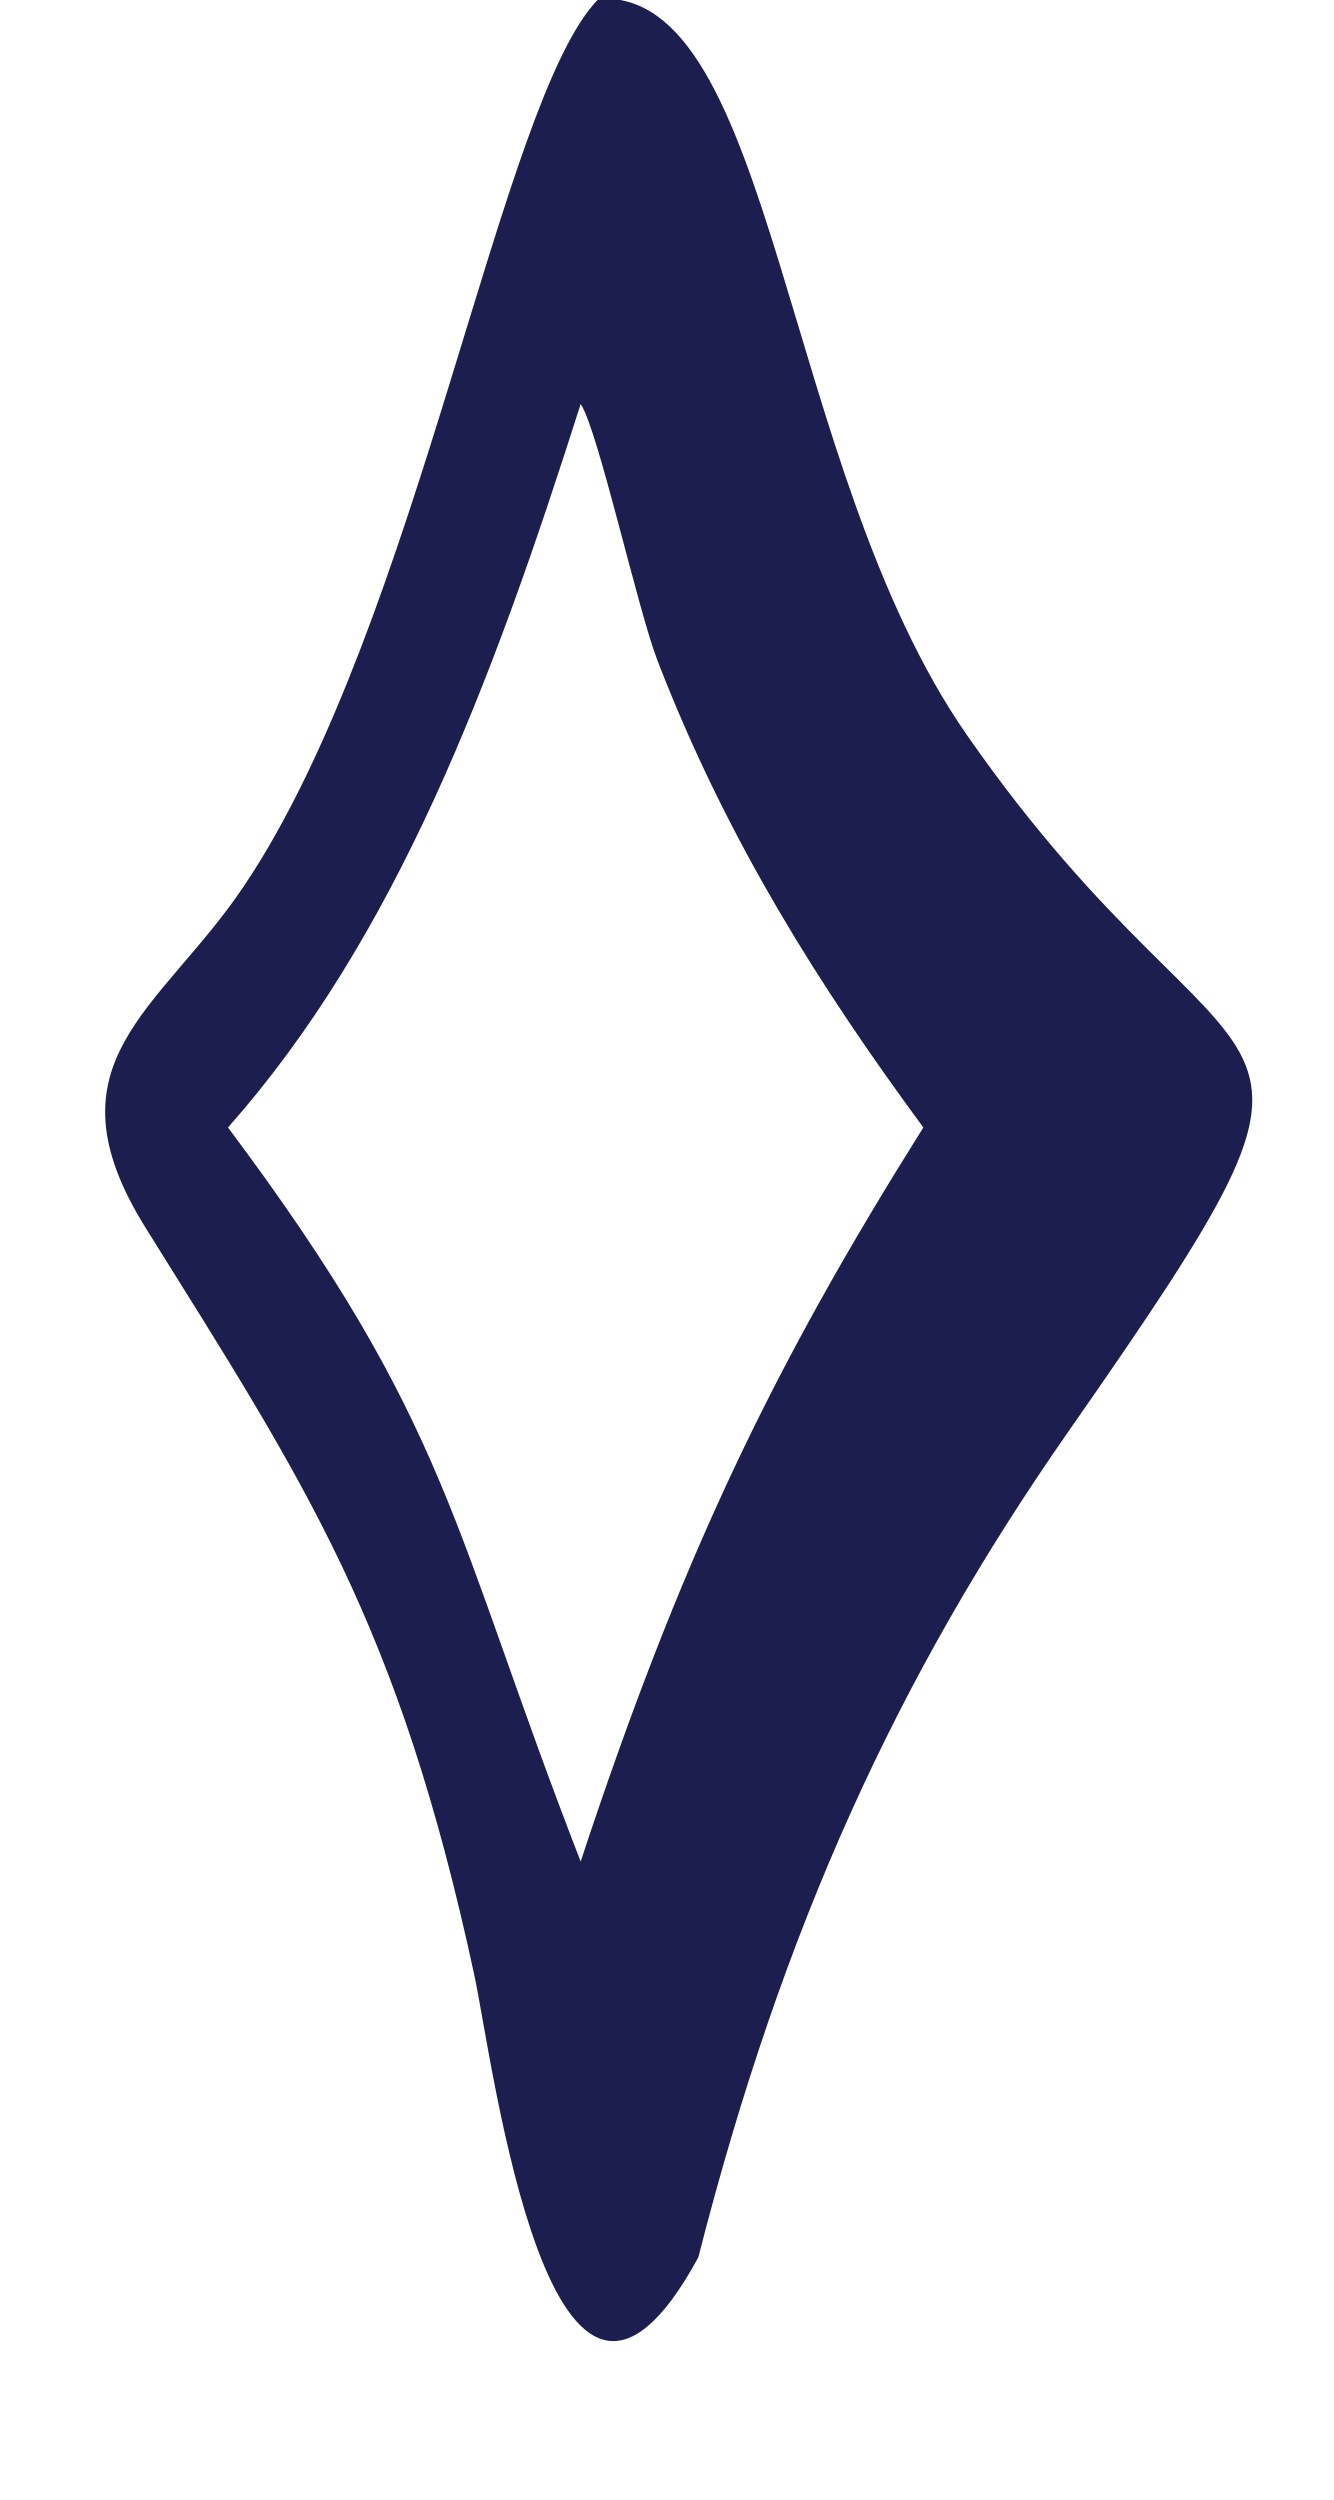
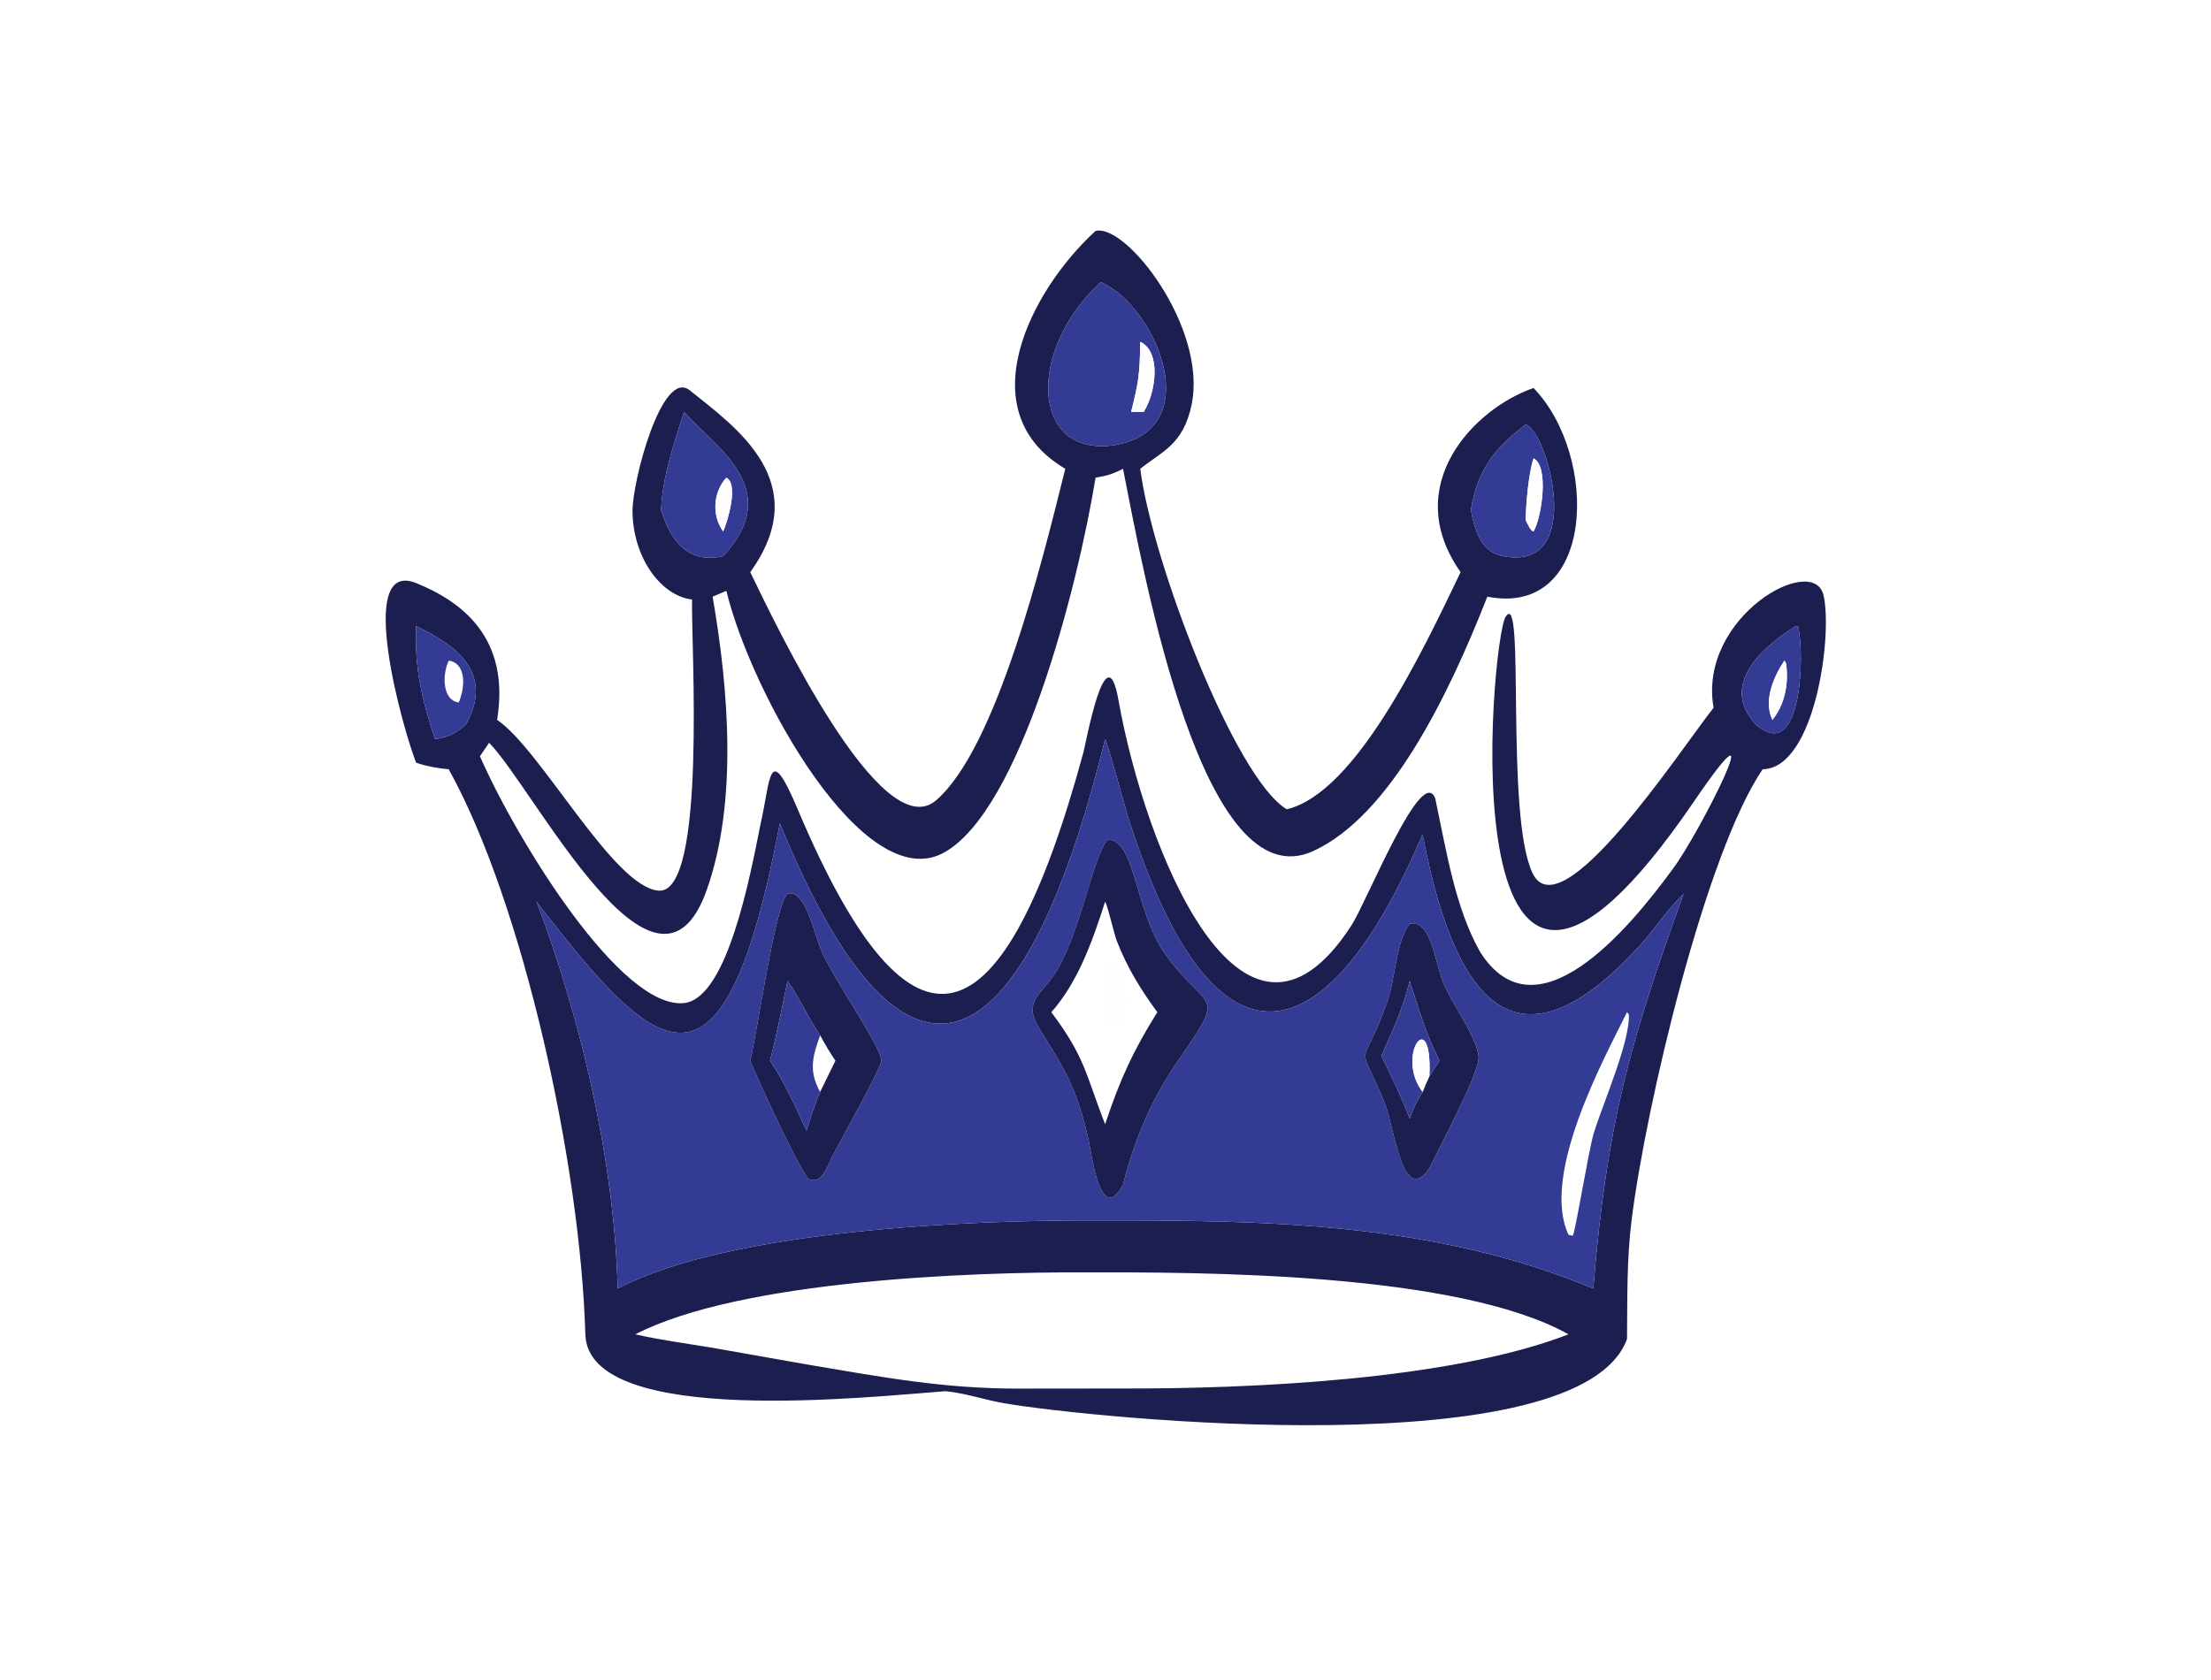
- <svg xmlns="http://www.w3.org/2000/svg" width="8" height="15" viewBox="0 0 8 15" fill="none">
-   <path d="M4.19 13.544C3.304 15.175 2.956 12.358 2.846 11.851C2.39 9.734 1.839 8.914 0.875 7.369C0.251 6.371 0.962 6.064 1.464 5.316C2.518 3.747 3.002 0.584 3.592 -0.007C4.65 -0.074 4.685 2.806 5.802 4.411C7.466 6.804 8.352 5.806 6.407 8.594C5.388 10.056 4.697 11.556 4.19 13.544ZM3.484 2.424C2.949 4.108 2.375 5.627 1.368 6.765C2.709 8.556 2.708 9.171 3.484 11.169C4.077 9.372 4.622 8.225 5.54 6.765C4.926 5.93 4.363 5.048 3.944 3.961C3.826 3.655 3.587 2.575 3.484 2.424Z" fill="#1B1E4E" />
+ <svg xmlns="http://www.w3.org/2000/svg" width="100" height="76" viewBox="0 0 100 76" fill="none">
+   <path d="M48.181 21.207C43.781 18.616 46.621 13.118 49.551 10.447C50.948 10.101 54.613 14.843 53.894 18.307C53.514 20.136 52.542 20.421 51.572 21.207C52.094 25.358 55.846 35.207 58.197 36.609L58.219 36.604C61.326 35.849 64.337 29.488 66.06 25.883C63.303 21.959 66.676 18.477 69.36 17.552C72.341 20.643 72.163 27.945 67.269 26.992C65.473 31.574 62.853 36.9 59.408 38.495C54.404 40.812 51.75 26.085 50.794 21.207C50.293 21.463 50.073 21.516 49.551 21.609C48.732 26.61 46.155 36.638 42.705 38.565C39.089 40.585 33.986 31.407 32.853 26.729L32.231 26.992C32.952 31.17 33.373 36.274 31.966 40.257C29.694 46.685 24.152 35.663 22.122 33.601L21.706 34.212C23.393 38.047 28.1 45.693 30.947 45.376C32.897 45.158 33.929 39.627 34.395 37.295C34.873 35.203 34.752 33.47 36.092 36.64C41.274 48.899 45.401 47.264 48.998 34.049C49.123 33.588 50.031 28.529 50.586 31.667C51.766 38.336 56.18 49.507 61.125 41.861C61.826 40.778 64.312 34.521 64.915 36.124C65.422 38.527 65.82 41.063 66.928 43.038C69.443 47.072 73.628 42.088 75.651 39.319C76.833 37.76 80.369 30.757 76.618 36.255C65.342 52.787 67.412 28.958 68.098 27.9C69 26.507 68.054 36.859 69.315 39.499C70.596 42.181 75.984 33.944 77.502 32.018C76.782 27.921 82.02 24.972 82.475 26.929C82.899 28.754 82.081 34.769 79.721 34.8C77.129 38.629 74.447 50.006 73.798 55.166C73.566 57.013 73.608 58.746 73.587 60.574C71.457 66.404 49.364 64.157 45.426 63.482C44.543 63.331 43.653 63.019 42.765 62.935C39.556 63.163 26.598 64.637 26.474 60.362C26.252 52.66 23.657 40.861 20.295 34.8C19.866 34.767 19.231 34.653 18.821 34.501C18.264 33.125 16.022 25.244 18.824 26.378C20.838 27.193 23.096 28.819 22.483 32.563C24.475 33.914 27.745 40.144 29.794 40.291C31.97 40.447 31.258 29.233 31.3 27.119C29.932 26.97 28.636 25.279 28.607 23.145C28.589 21.794 29.939 16.649 31.196 17.657C33.28 19.328 36.856 21.813 33.933 25.883C35.083 28.256 39.863 38.342 42.34 36.204C45.085 33.834 47.156 25.324 48.181 21.207ZM49.789 12.759C46.468 15.804 46.615 20.573 50.266 20.157C54.634 19.569 52.391 13.938 49.789 12.759ZM30.939 18.631C30.49 20.052 29.976 21.484 29.898 23.07C30.459 24.88 31.432 25.452 32.709 25.161C35.547 22.087 32.273 20.185 30.939 18.631ZM69.005 19.207C67.853 20.085 66.84 21.045 66.527 23.07C66.752 24.288 67.109 24.975 67.974 25.161C71.775 25.892 69.979 19.464 69.005 19.207ZM81.236 28.32C80.189 28.96 77.597 30.803 79.398 32.757C81.452 34.614 81.649 29.735 81.324 28.347L81.236 28.32ZM18.821 28.32C18.741 30.27 19.094 31.673 19.674 33.435C20.188 33.37 20.643 33.19 21.084 32.757C22.534 30.125 20.017 28.937 18.821 28.32ZM49.982 33.435C46.29 48.435 40.949 51.134 35.272 37.244C32.742 50.574 29.8 47.996 24.271 40.792C26.213 45.951 27.77 52.298 27.939 58.29C33.084 55.601 44.086 55.194 49.551 55.21C57.043 55.203 64.789 55.258 72.062 58.29C72.672 50.811 73.719 47.154 76.148 40.433C75.392 41.154 74.794 42.099 74.085 42.866C69.214 48.138 66.012 46.543 64.341 37.743C60.044 47.829 54.942 49.267 51.042 37.029C50.889 36.55 50.08 33.545 49.982 33.435ZM48.967 57.559C43.985 57.544 33.504 57.905 28.734 60.362C29.881 60.625 31.041 60.773 32.194 60.966L36.552 61.735C39.907 62.301 42.665 62.818 46.035 62.818L50.794 62.813C56.509 62.829 65.608 62.433 70.942 60.362C65.889 57.544 54.301 57.55 48.967 57.559Z" fill="#1B1E4E" />
+   <path d="M50.266 20.157C46.615 20.573 46.467 15.804 49.789 12.759C52.391 13.938 54.634 19.568 50.266 20.157ZM51.571 15.464C51.552 16.929 51.499 17.264 51.161 18.631H51.727C52.289 17.753 52.527 15.9 51.571 15.464Z" fill="#343B95" />
+   <path d="M51.161 18.631C51.499 17.264 51.552 16.929 51.571 15.464C52.527 15.9 52.289 17.753 51.727 18.631H51.161Z" fill="#FEFEFE" />
+   <path d="M29.898 23.07C29.976 21.485 30.49 20.052 30.939 18.631C32.273 20.185 35.547 22.087 32.709 25.162C31.432 25.452 30.459 24.88 29.898 23.07ZM32.853 21.609C32.275 22.242 32.166 23.284 32.709 24.042C32.922 23.553 33.412 21.901 32.853 21.609Z" fill="#343B95" />
+   <path d="M66.526 23.07C66.84 21.045 67.853 20.085 69.005 19.207C69.978 19.464 71.775 25.892 67.974 25.162C67.109 24.976 66.752 24.288 66.526 23.07ZM69.36 20.735C69.137 21.419 69.017 22.755 69.005 23.525C69.095 23.707 69.215 24.009 69.36 24.042C69.743 23.377 70.063 21.072 69.36 20.735Z" fill="#343B95" />
+   <path d="M69.005 23.525C69.017 22.755 69.136 21.419 69.359 20.734C70.063 21.072 69.743 23.377 69.359 24.042C69.214 24.009 69.095 23.707 69.005 23.525Z" fill="#FEFEFE" />
+   <path d="M32.708 24.042C32.165 23.284 32.274 22.242 32.852 21.608C33.411 21.901 32.921 23.552 32.708 24.042Z" fill="#FEFEFE" />
+   <path d="M79.397 32.757C77.597 30.803 80.189 28.96 81.235 28.32L81.323 28.348C81.649 29.735 81.452 34.614 79.397 32.757ZM80.707 29.885C80.281 30.515 79.724 31.655 80.162 32.563C80.68 31.935 80.921 31.001 80.78 30.009L80.707 29.885Z" fill="#343B95" />
+   <path d="M19.674 33.435C19.094 31.673 18.741 30.27 18.821 28.32C20.017 28.937 22.534 30.126 21.084 32.757C20.643 33.19 20.188 33.37 19.674 33.435ZM20.295 29.885C19.962 30.62 20.054 31.7 20.75 31.778C21.089 30.949 21.031 29.99 20.295 29.885Z" fill="#343B95" />
+   <path d="M80.162 32.563C79.724 31.655 80.281 30.515 80.707 29.885L80.78 30.009C80.921 31.001 80.68 31.935 80.162 32.563Z" fill="#FEFEFE" />
+   <path d="M35.272 37.244C40.949 51.134 46.29 48.435 49.983 33.435C50.08 33.545 50.889 36.55 51.042 37.028C54.943 49.267 60.044 47.829 64.341 37.743C66.012 46.543 69.214 48.138 74.086 42.866C74.795 42.099 75.392 41.154 76.148 40.433C73.719 47.154 72.672 50.811 72.062 58.29C64.789 55.257 57.043 55.203 49.552 55.21C44.086 55.194 33.085 55.601 27.94 58.29C27.77 52.298 26.213 45.951 24.271 40.792C29.8 47.995 32.742 50.573 35.272 37.244ZM50.106 37.992C49.428 38.672 48.872 42.315 47.661 44.121C47.083 44.983 46.266 45.336 46.983 46.486C48.092 48.264 48.724 49.209 49.249 51.647C49.375 52.23 49.775 55.474 50.794 53.596C51.376 51.306 52.17 49.58 53.343 47.896C55.578 44.686 54.56 45.835 52.646 43.08C51.363 41.232 51.323 37.915 50.106 37.992ZM35.62 40.433C35.06 40.952 34.288 46.491 33.933 47.985C34.214 48.709 36.283 53.216 36.607 53.349C37.121 53.56 37.372 52.918 37.62 52.362C37.88 51.83 39.9 48.251 39.867 47.964C39.782 47.217 37.637 44.212 37.127 42.944C36.791 42.108 36.404 40.2 35.62 40.433ZM63.756 41.789C63.135 42.585 63.122 44.258 62.74 45.336C61.53 48.744 61.347 46.742 62.654 49.963C63.047 50.931 63.448 54.653 64.65 52.84C65.024 52.052 66.93 48.5 66.877 47.825C66.8 46.857 65.562 45.292 65.211 44.286C64.88 43.335 64.667 41.579 63.756 41.789ZM73.587 45.79C72.557 47.88 69.669 53.142 70.942 55.86L71.133 55.903C71.255 55.73 71.84 52.079 72.078 51.282C72.447 50.045 73.742 47.103 73.668 45.892L73.587 45.79Z" fill="#343B95" />
+   <path d="M50.793 53.597C49.775 55.474 49.374 52.23 49.249 51.647C48.724 49.209 48.091 48.264 46.983 46.486C46.266 45.336 47.082 44.983 47.66 44.121C48.871 42.315 49.427 38.672 50.105 37.992C51.322 37.915 51.362 41.232 52.646 43.08C54.559 45.835 55.577 44.686 53.342 47.896C52.17 49.58 51.376 51.306 50.793 53.597ZM49.982 40.792C49.367 42.731 48.707 44.48 47.55 45.79C49.091 47.853 49.089 48.56 49.982 50.862C50.664 48.792 51.29 47.472 52.345 45.79C51.64 44.829 50.992 43.812 50.51 42.562C50.374 42.209 50.101 40.965 49.982 40.792Z" fill="#1B1E4E" />
+   <path d="M33.933 47.985C34.288 46.491 35.059 40.952 35.619 40.433C36.403 40.201 36.79 42.108 37.126 42.944C37.636 44.212 39.781 47.217 39.866 47.964C39.899 48.251 37.879 51.83 37.619 52.362C37.371 52.918 37.12 53.56 36.607 53.349C36.283 53.216 34.213 48.709 33.933 47.985ZM37.093 46.835C36.558 46.047 36.111 45.059 35.619 44.373C35.38 45.524 35.117 46.883 34.825 47.985C35.376 48.766 36.045 50.169 36.477 51.148C36.678 50.502 36.838 49.996 37.093 49.397L37.785 47.985C37.51 47.574 37.34 47.286 37.093 46.835Z" fill="#1B1E4E" />
+   <path d="M64.65 52.84C63.447 54.653 63.046 50.931 62.653 49.963C61.346 46.742 61.53 48.744 62.739 45.336C63.122 44.259 63.134 42.585 63.756 41.789C64.667 41.58 64.88 43.335 65.211 44.286C65.561 45.292 66.799 46.857 66.876 47.826C66.93 48.501 65.024 52.052 64.65 52.84ZM64.65 48.682L65.105 47.985C64.422 46.602 64.264 45.905 63.756 44.373C63.474 45.592 62.955 46.686 62.479 47.763C62.891 48.625 63.426 49.695 63.756 50.606C63.94 50.082 64.069 49.836 64.341 49.397C64.447 49.127 64.528 48.935 64.65 48.682Z" fill="#1B1E4E" />
+   <path d="M50.56 46.307C49.46 46.742 50.008 44.072 50.266 43.381C50.634 43.808 50.807 44.609 50.945 45.251C50.859 45.671 50.771 45.996 50.56 46.307Z" fill="#FEFEFE" />
+   <path d="M37.094 46.835C36.753 47.789 36.562 48.443 37.094 49.397C36.838 49.996 36.679 50.502 36.477 51.148C36.046 50.169 35.377 48.766 34.825 47.985C35.118 46.883 35.38 45.524 35.619 44.373C36.111 45.059 36.559 46.047 37.094 46.835Z" fill="#343B95" />
+   <path d="M64.65 48.681C64.794 45.389 63.088 47.748 64.341 49.397C64.069 49.836 63.941 50.081 63.756 50.606C63.426 49.695 62.891 48.625 62.48 47.763C62.955 46.686 63.475 45.592 63.756 44.373C64.264 45.905 64.422 46.602 65.105 47.985L64.65 48.681Z" fill="#343B95" />
+   <path d="M64.341 49.396C63.089 47.748 64.795 45.389 64.65 48.681C64.529 48.935 64.447 49.127 64.341 49.396Z" fill="#FEFEFE" />
</svg>
